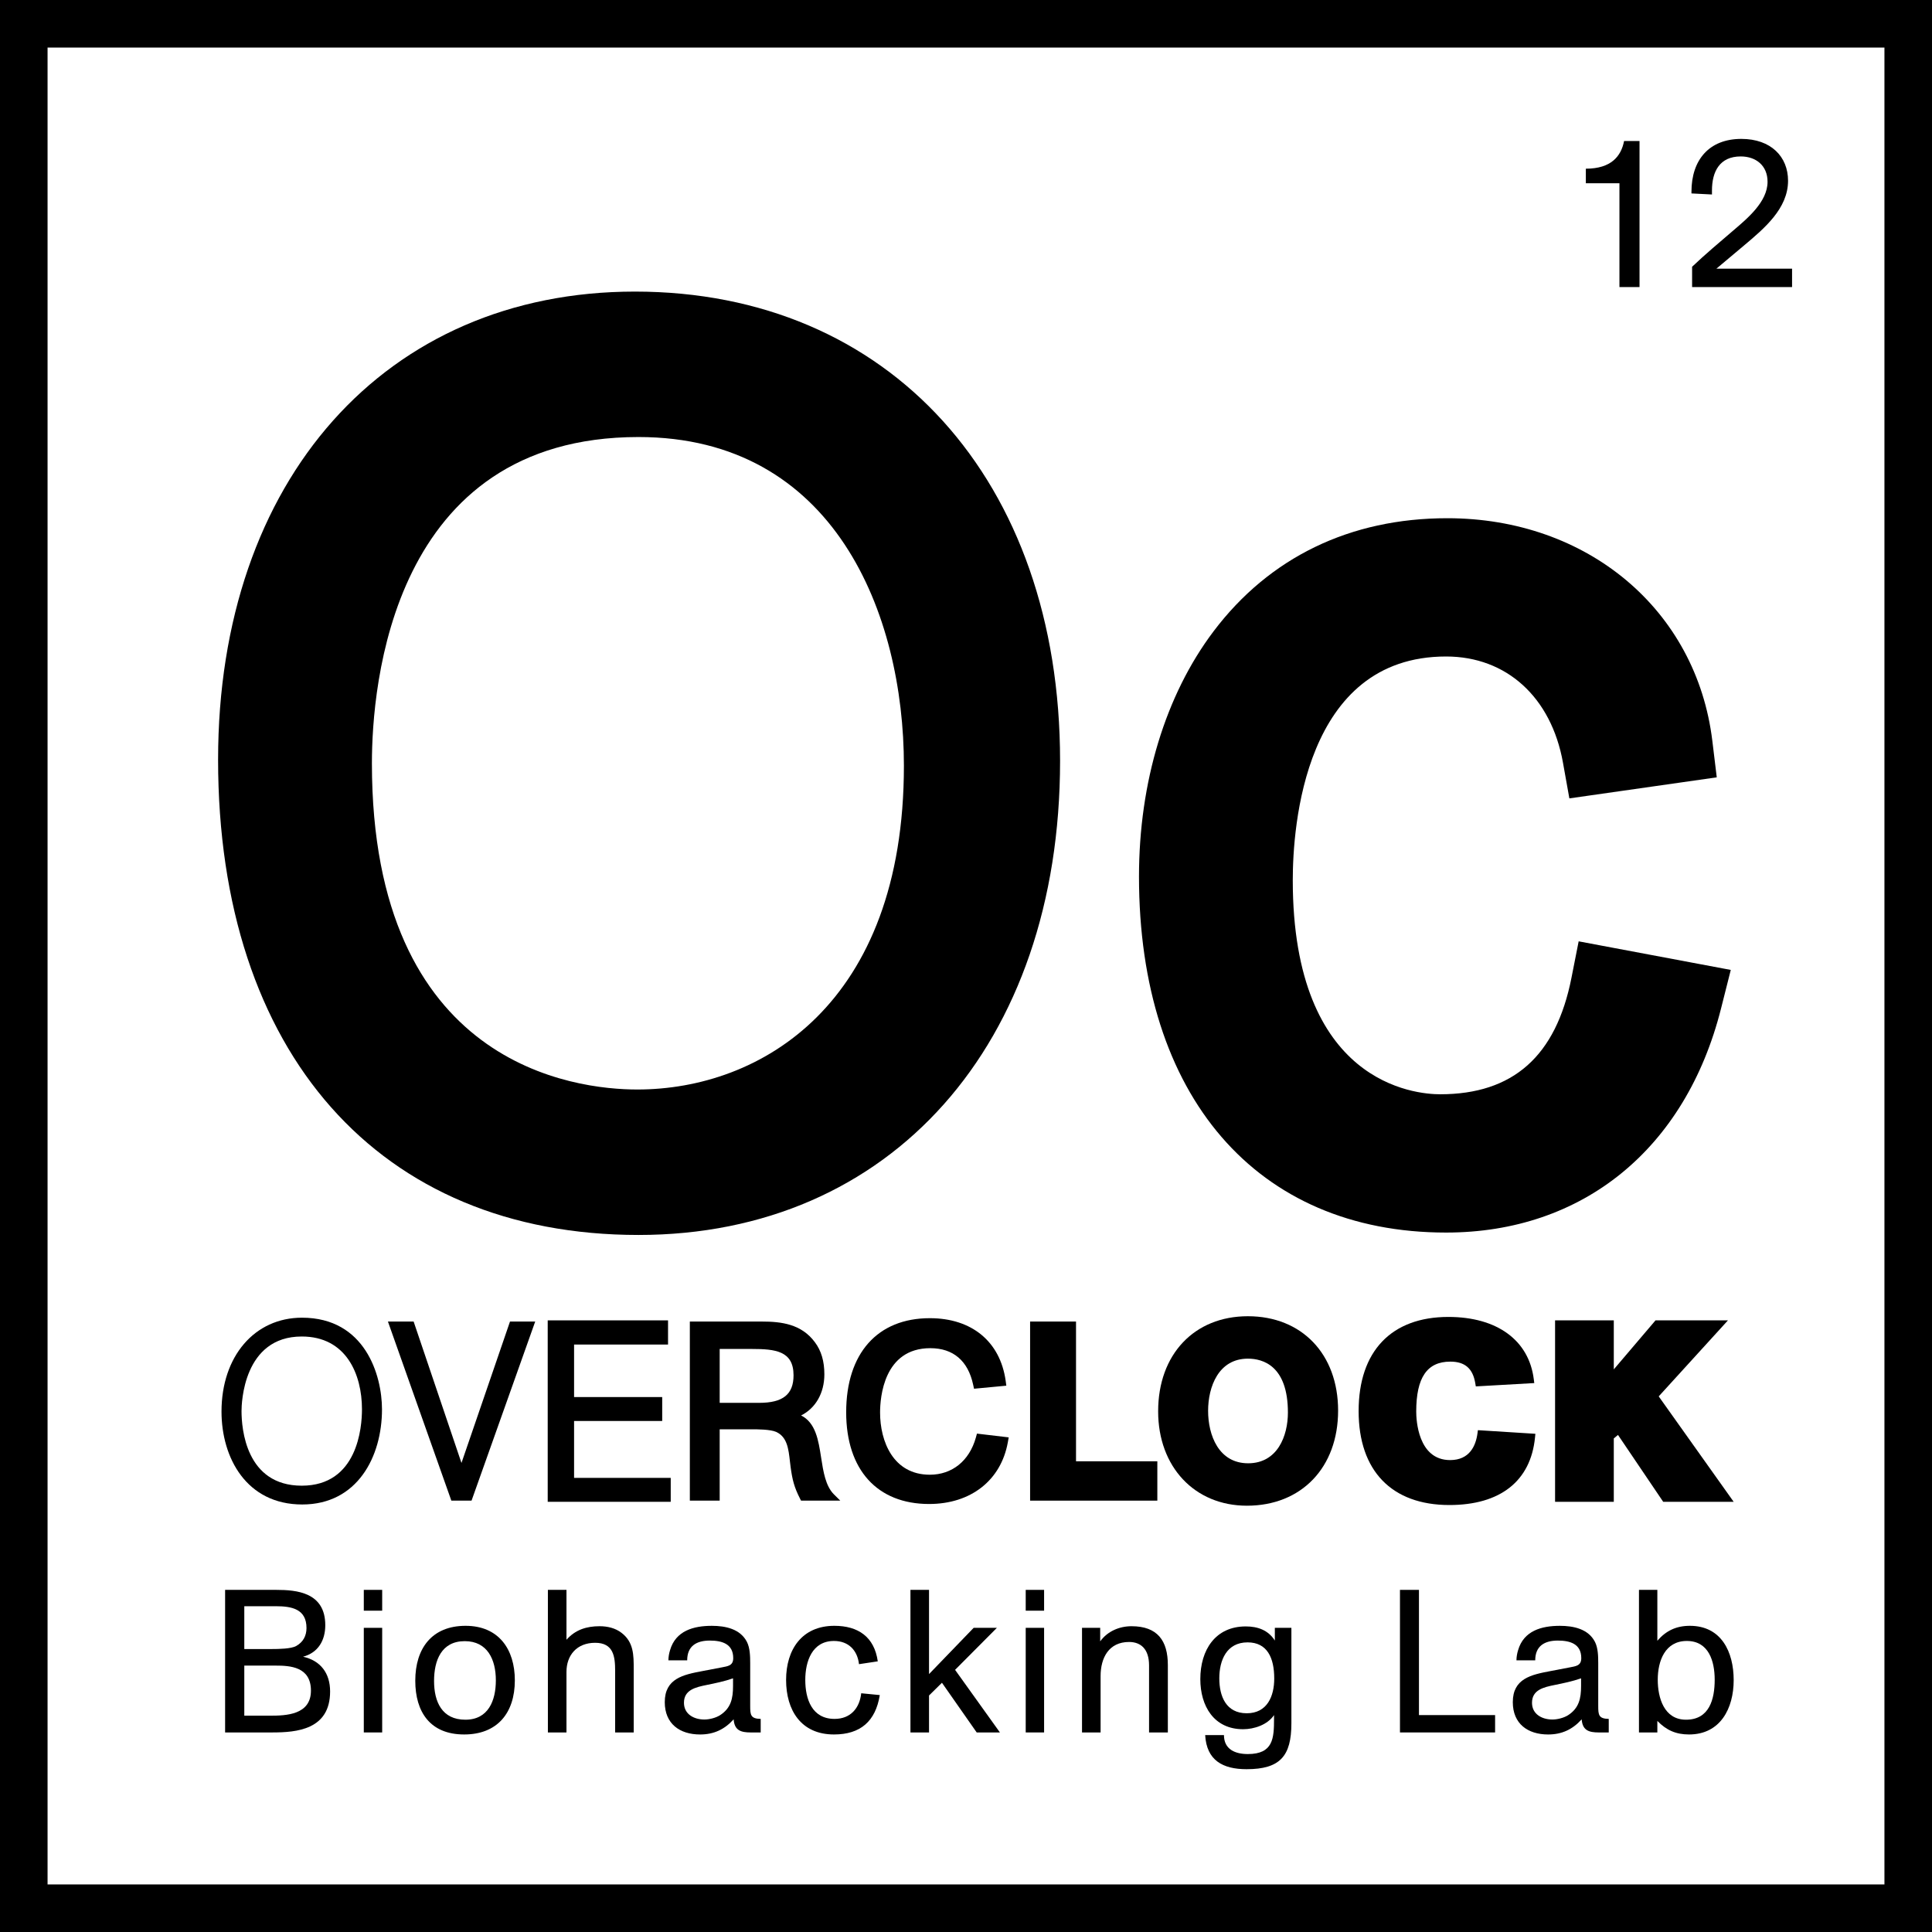
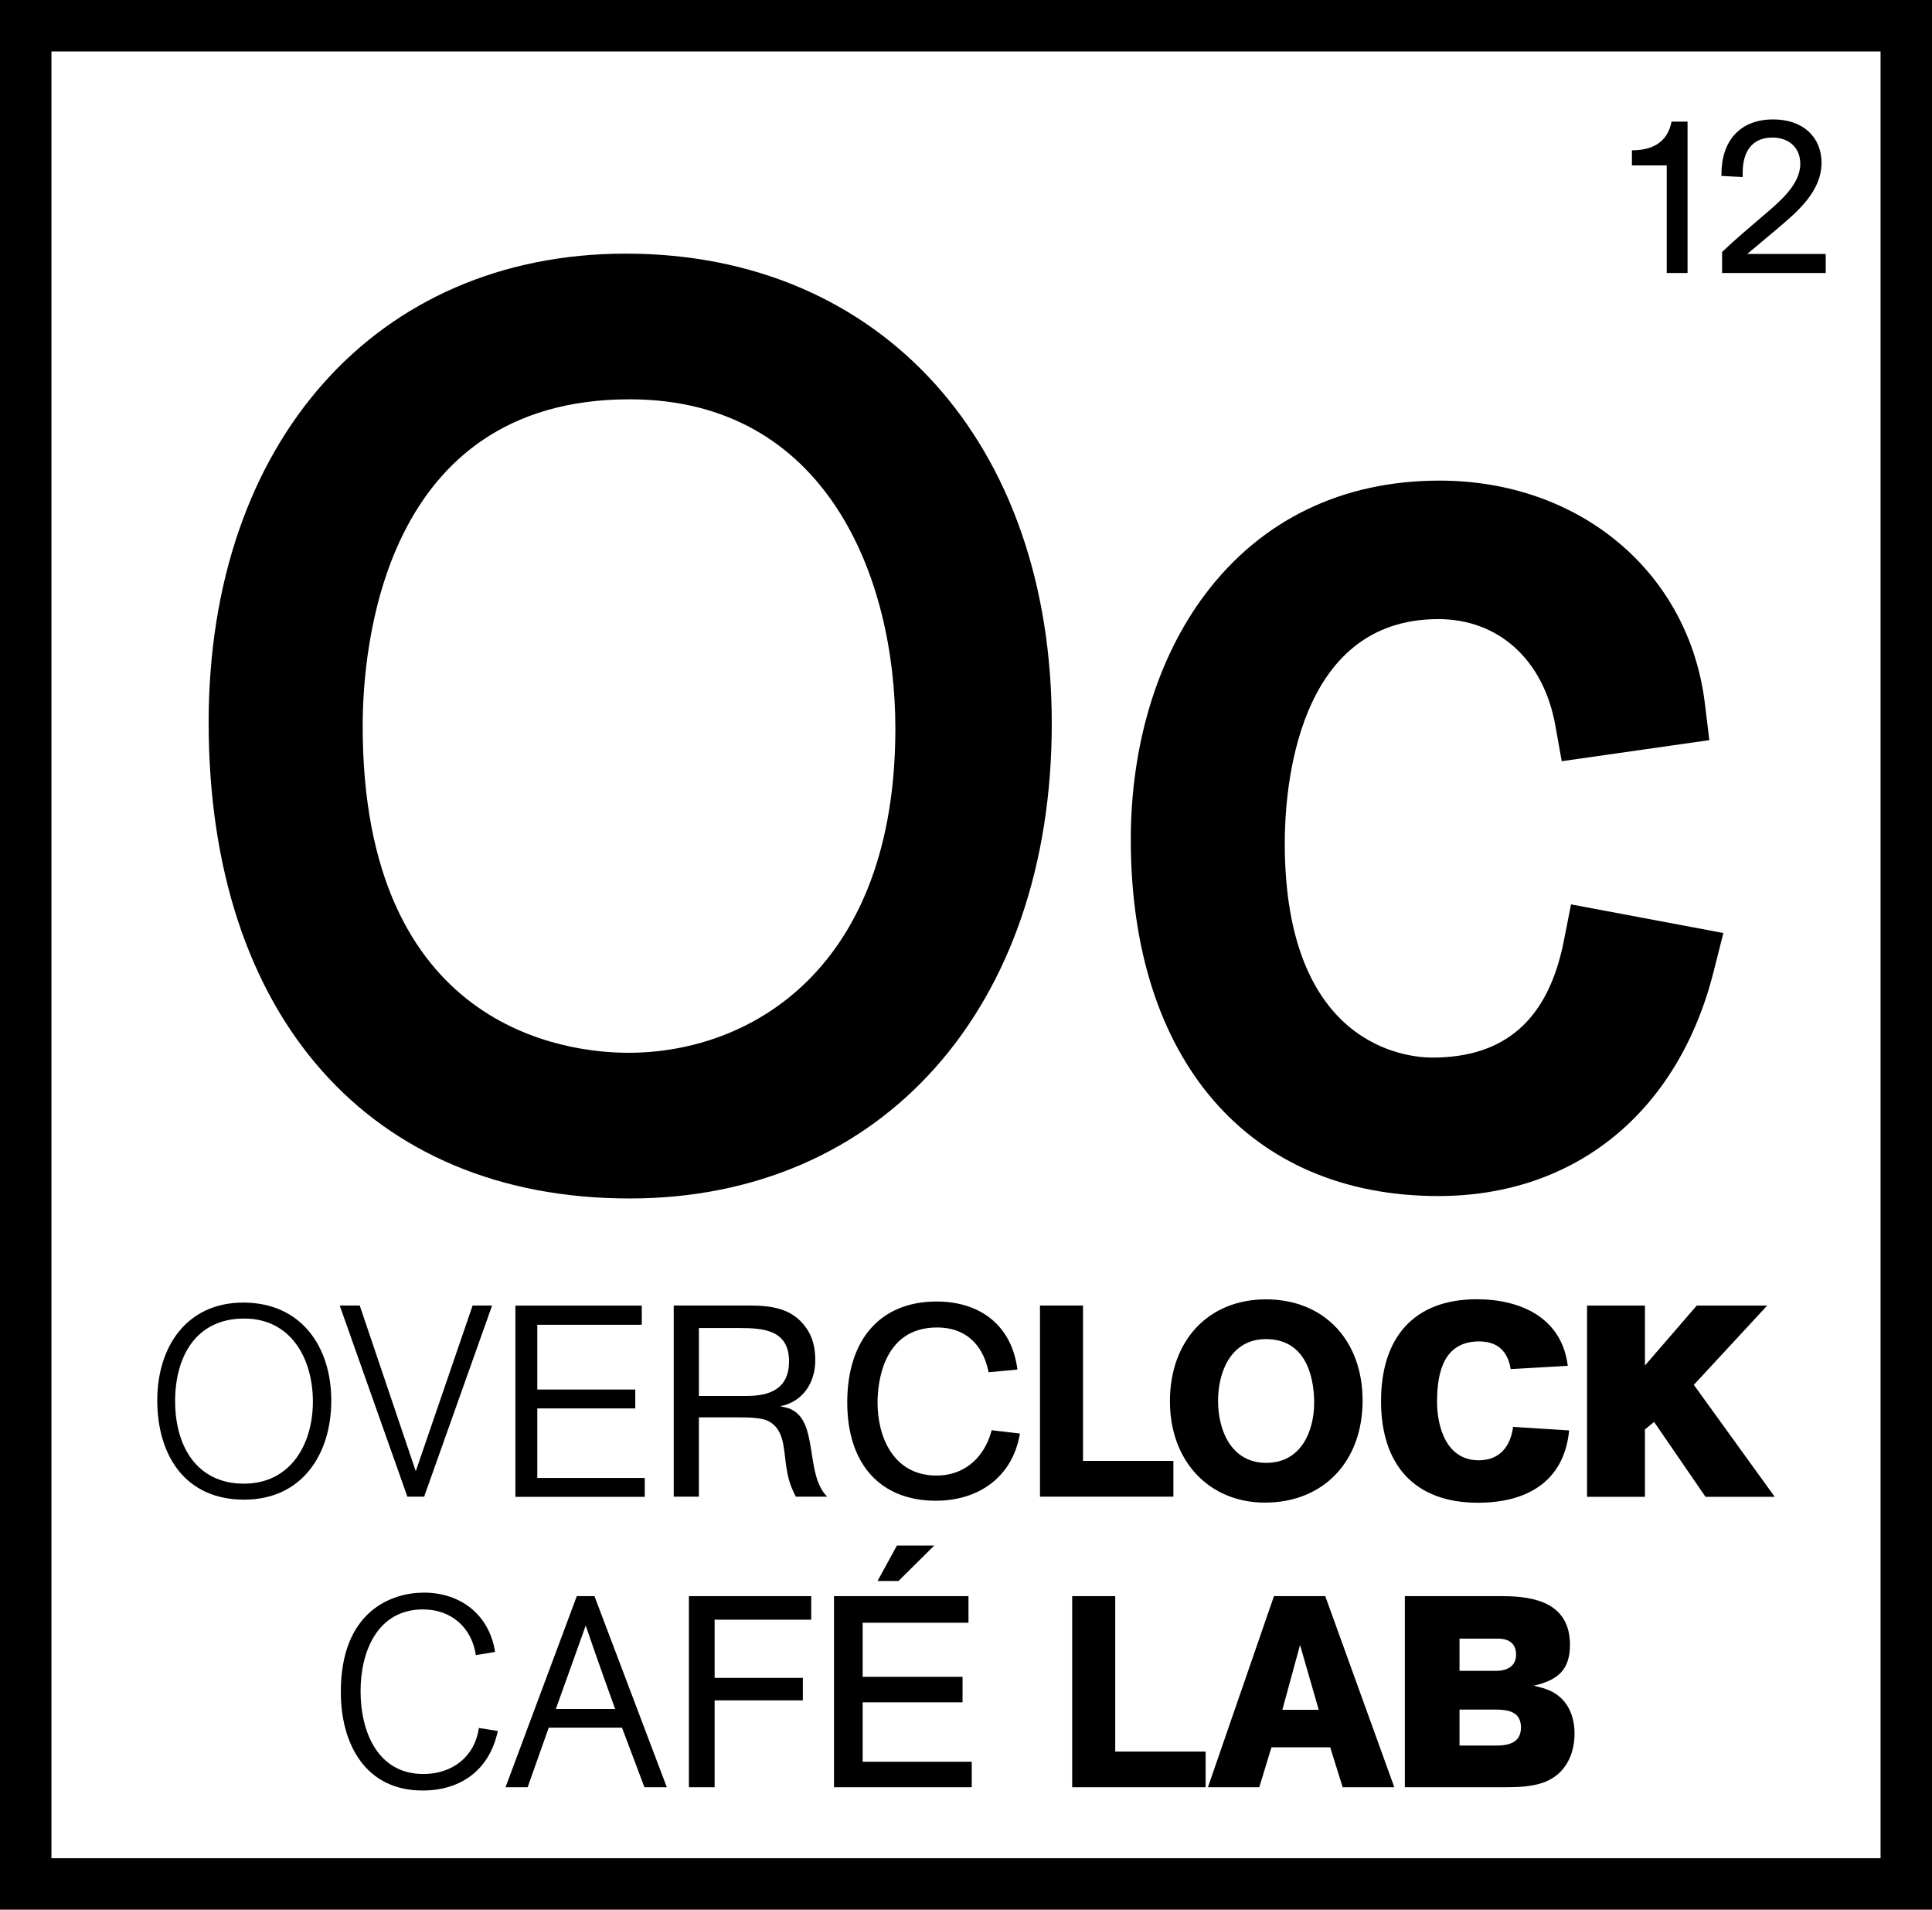
- <svg xmlns="http://www.w3.org/2000/svg" id="_Слой_1" data-name="Слой_1" version="1.1" viewBox="0 0 162.493 162.493">
-   <path d="M53.702,103.868c21.208,0,35.457-16.024,35.457-39.874,0-23.608-14.37-39.47-35.758-39.47-20.969,0-35.058,15.822-35.058,39.37,0,24.656,13.549,39.974,35.359,39.974ZM53.702,36.757c16.476,0,22.322,14.89,22.322,27.641,0,20.104-12.08,27.236-22.423,27.236-5.237,0-22.321-1.978-22.321-27.438,0-6.437,1.617-27.439,22.422-27.439Z" />
-   <path d="M121.624,103.666c11.5,0,20.144-7.041,23.123-18.834l.822-3.256-12.794-2.404-.606,3.069c-1.301,6.591-4.914,9.794-11.046,9.794-2.07,0-12.393-.868-12.393-18.009,0-4.413.929-18.811,12.894-18.811,5.078,0,8.846,3.423,9.832,8.934l.537,3,12.397-1.77-.372-3.068c-1.337-11.026-10.504-18.726-22.294-18.726-8.164,0-14.962,3.291-19.661,9.519-4.041,5.356-6.267,12.68-6.267,20.621,0,18.468,9.896,29.941,25.828,29.941Z" />
-   <path d="M0,0v162.493h162.493V0H0ZM158.493,158.493H4V4h154.493v154.493Z" />
-   <path d="M25.489,139.34c1.273-.34,1.869-1.376,1.869-2.65,0-2.768-2.412-2.972-4.128-2.972h-4.297v11.991h3.974c2.022,0,4.857-.221,4.857-3.448,0-1.546-.814-2.598-2.275-2.921ZM20.547,135.093h2.65c1.324,0,2.581.222,2.581,1.835,0,.662-.289,1.188-.867,1.511-.424.238-1.46.255-2.071.255h-2.293v-3.601ZM22.721,144.299h-2.174v-4.212h2.633c1.205,0,2.972.086,2.972,2.107,0,2.037-2.09,2.105-3.431,2.105Z" />
-   <rect x="30.598" y="136.911" width="1.546" height="8.798" />
-   <rect x="30.598" y="133.718" width="1.546" height="1.75" />
-   <path d="M39.157,136.741c-2.82,0-4.23,1.885-4.23,4.619,0,2.632,1.257,4.519,4.11,4.519,2.787,0,4.264-1.802,4.264-4.552,0-2.616-1.359-4.586-4.144-4.586ZM39.14,144.638c-1.971,0-2.633-1.511-2.633-3.261,0-1.715.611-3.346,2.582-3.346,1.919,0,2.615,1.563,2.615,3.296,0,1.698-.628,3.311-2.564,3.311Z" />
-   <path d="M52.28,137.336c-.526-.408-1.188-.561-1.851-.561-1.087,0-2.037.29-2.785,1.139v-4.196h-1.563v11.992h1.563v-5.096c0-1.393.866-2.445,2.412-2.445,1.545,0,1.681,1.155,1.681,2.36v5.181h1.562v-5.334c0-1.172,0-2.259-1.019-3.04Z" />
-   <path d="M63.096,143.484v-3.601c0-.594-.017-1.274-.272-1.783-.561-1.103-1.817-1.358-2.955-1.358-1.529,0-3.041.408-3.516,2.055-.085.272-.136.577-.136.849h1.58c0-1.206.78-1.664,1.903-1.664,1.019,0,1.969.272,1.969,1.477,0,.662-.492.679-.985.782l-1.597.305c-1.63.306-3.176.629-3.176,2.616,0,1.817,1.257,2.718,2.973,2.718,1.155,0,2.055-.425,2.82-1.274.067.934.611,1.104,1.443,1.104h.832v-1.139c-.849-.017-.883-.34-.883-1.087ZM61.653,141.803c0,1.036-.17,1.868-1.104,2.463-.357.22-.884.356-1.308.356-.867,0-1.716-.441-1.716-1.409,0-1.088.985-1.309,1.902-1.495.748-.153,1.495-.305,2.226-.56v.645Z" />
-   <path d="M70.192,144.57c-1.902,0-2.463-1.665-2.463-3.278,0-1.563.577-3.277,2.412-3.277,1.206,0,1.97.763,2.106,1.952l1.579-.238c-.288-2.054-1.646-2.988-3.651-2.988-2.734,0-4.06,2.004-4.06,4.551,0,2.549,1.257,4.587,4.026,4.587,2.225,0,3.499-1.104,3.855-3.313l-1.562-.152c-.136,1.257-.9,2.156-2.242,2.156Z" />
-   <polygon points="83.844 136.911 81.891 136.911 78.137 140.801 78.137 133.718 76.574 133.718 76.574 145.709 78.137 145.709 78.137 142.601 79.224 141.531 82.146 145.709 84.099 145.709 80.328 140.444 83.844 136.911" />
-   <rect x="86.269" y="133.718" width="1.546" height="1.75" />
-   <rect x="86.269" y="136.911" width="1.546" height="8.798" />
-   <path d="M95.166,136.775c-1.019,0-2.021.424-2.633,1.273v-1.137h-1.529v8.798h1.563v-4.739c0-1.546.697-2.87,2.395-2.87,1.002,0,1.681.611,1.681,1.97v5.639h1.58v-5.673c0-2.038-.866-3.261-3.057-3.261Z" />
-   <path d="M107.222,137.981c-.561-.883-1.444-1.189-2.447-1.189-2.547,0-3.821,1.97-3.821,4.433,0,2.258,1.138,4.213,3.601,4.213.934,0,2.055-.375,2.599-1.189v.305c0,1.648-.069,2.973-2.209,2.973-1.052,0-2.003-.391-2.003-1.597h-1.58c.118,2.123,1.477,2.87,3.482,2.87,2.819,0,3.77-1.104,3.77-3.855v-8.034h-1.392v1.07ZM104.86,144.096c-1.732,0-2.309-1.41-2.309-2.939,0-1.512.611-3.024,2.378-3.024,1.647,0,2.242,1.291,2.242,3.041,0,1.495-.595,2.922-2.311,2.922Z" />
-   <polygon points="119.343 133.718 117.746 133.718 117.746 145.709 125.747 145.709 125.747 144.249 119.343 144.249 119.343 133.718" />
-   <path d="M134.421,143.484v-3.601c0-.594-.017-1.274-.271-1.783-.561-1.103-1.818-1.358-2.955-1.358-1.529,0-3.042.408-3.516,2.055-.085.272-.136.577-.136.849h1.579c0-1.206.781-1.664,1.903-1.664,1.019,0,1.97.272,1.97,1.477,0,.662-.493.679-.986.782l-1.596.305c-1.63.306-3.177.629-3.177,2.616,0,1.817,1.257,2.718,2.973,2.718,1.155,0,2.055-.425,2.82-1.274.067.934.611,1.104,1.443,1.104h.833v-1.139c-.849-.017-.884-.34-.884-1.087ZM132.978,141.803c0,1.036-.17,1.868-1.104,2.463-.357.22-.884.356-1.308.356-.866,0-1.715-.441-1.715-1.409,0-1.088.984-1.309,1.901-1.495.748-.153,1.495-.305,2.226-.56v.645Z" />
-   <path d="M142.127,136.741c-1.137,0-2.004.408-2.734,1.257v-4.28h-1.546v11.991h1.546v-.969c.764.782,1.562,1.139,2.666,1.139,2.633,0,3.754-2.192,3.754-4.57,0-2.377-1.037-4.568-3.686-4.568ZM141.804,144.638c-1.851,0-2.377-1.851-2.377-3.363,0-1.579.611-3.26,2.445-3.26,1.851,0,2.344,1.714,2.344,3.26,0,1.631-.442,3.363-2.412,3.363Z" />
-   <path d="M25.4,110.826c-3.986,0-6.77,3.247-6.77,7.896,0,3.89,2.1,7.814,6.79,7.814,4.633,0,6.708-4.017,6.708-7.999,0-2.863-1.417-7.711-6.728-7.711ZM25.379,124.955c-4.7,0-5.065-4.802-5.065-6.274,0-.642.142-6.273,5.065-6.273,3.734,0,5.065,3.166,5.065,6.129,0,1.506-.365,6.418-5.065,6.418Z" />
-   <polygon points="38.813 123.044 34.789 111.15 32.627 111.15 37.961 126.213 39.66 126.213 45.014 111.15 42.894 111.15 38.813 123.044" />
-   <polygon points="56.186 113.084 56.186 111.051 46.066 111.051 46.066 126.311 56.412 126.311 56.412 124.299 48.283 124.299 48.283 119.513 55.695 119.513 55.695 117.501 48.283 117.501 48.283 113.084 56.186 113.084" />
-   <path d="M66.499,123.412c.143,1.033.29,1.659.789,2.635l.084.165h3.3l-.526-.519c-.713-.704-.902-1.922-1.084-3.099-.224-1.445-.455-2.938-1.685-3.545,1.215-.609,1.957-1.88,1.957-3.46,0-1.101-.26-1.985-.795-2.698-1.131-1.53-2.813-1.741-4.462-1.741h-6.057v15.062h2.51v-5.999h2.727c.418,0,1.53,0,2.024.219.925.424,1.038,1.423,1.157,2.482.02.168.039.336.061.498ZM63.851,117.988h-3.321v-4.532h2.687c1.997,0,3.525.163,3.525,2.215,0,1.603-.891,2.317-2.891,2.317Z" />
-   <path d="M82.077,120.908c-.549,1.958-1.997,3.125-3.872,3.125-3.089,0-4.185-2.816-4.185-5.229,0-1.27.305-5.414,4.226-5.414,1.923,0,3.168,1.06,3.6,3.063l.076.348,2.716-.257-.056-.416c-.464-3.294-2.849-5.261-6.377-5.261-4.405,0-7.036,2.96-7.036,7.917,0,4.829,2.608,7.711,6.974,7.711,3.506,0,6.043-1.985,6.621-5.183l.075-.42-2.671-.316-.091.332Z" />
-   <polygon points="86.638 111.15 86.638 126.213 97.339 126.213 97.339 122.903 90.5 122.903 90.5 111.15 86.638 111.15" />
-   <path d="M104.955,110.703c-4.515,0-7.548,3.214-7.548,7.999,0,4.673,3.07,7.937,7.466,7.937,4.588,0,7.67-3.214,7.67-7.999,0-4.748-3.049-7.937-7.588-7.937ZM104.976,123.071c-2.485,0-3.367-2.376-3.367-4.41,0-2.025.877-4.39,3.346-4.39,1.257,0,3.366.589,3.366,4.533,0,1.968-.876,4.267-3.345,4.267Z" />
-   <path d="M129.104,120.903l.031-.312-4.834-.305-.038.28c-.14,1.02-.652,2.236-2.299,2.236-2.713,0-2.851-3.398-2.851-4.079,0-2.866.913-4.202,2.871-4.202,1.224,0,1.89.577,2.096,1.816l.045.268,4.917-.28-.041-.322c-.409-3.282-3.094-5.241-7.181-5.241-4.799,0-7.551,2.887-7.551,7.92,0,5.02,2.782,7.9,7.633,7.9,4.282,0,6.84-2.017,7.202-5.679Z" />
-   <polygon points="145.33 111.052 139.238 111.052 135.73 115.173 135.73 111.052 130.791 111.052 130.791 126.312 135.73 126.312 135.73 120.979 136.083 120.687 139.886 126.312 145.813 126.312 139.508 117.444 145.33 111.052" />
+ <svg xmlns="http://www.w3.org/2000/svg" id="_Слой_1" data-name="Слой_1" version="1.1" viewBox="0 0 167.323 165.354">
+   <path d="M167.323,165.354H0V0h167.323v165.354ZM4.455,160.899h158.413V4.455H4.455v156.444Z" />
  <g>
-     <path d="M137.893,24.143h-1.688v-8.728h-2.826v-1.227c2.133,0,2.968-1.049,3.217-2.329h1.298v12.284Z" />
-     <path d="M142.316,24.143v-1.707c1.102-1.049,2.293-2.044,3.431-3.022,1.209-1.031,2.915-2.436,2.915-4.124,0-1.369-.978-2.133-2.258-2.133-1.76,0-2.417,1.262-2.417,2.862v.338l-1.725-.089v-.142c0-2.685,1.493-4.444,4.195-4.444,2.488,0,3.929,1.493,3.929,3.52,0,2.346-2.009,4.017-3.697,5.439l-2.329,1.956h6.364v1.546h-8.408Z" />
+     <path d="M31.41,62.867c0-6.637,1.666-28.292,23.119-28.292,16.988,0,23.015,15.352,23.015,28.499,0,20.728-12.455,28.084-23.121,28.084-5.398,0-23.013-2.04-23.013-28.291M54.218,21.961c-21.622,0-36.148,16.315-36.148,40.595,0,25.424,13.97,41.217,36.459,41.217,21.867,0,36.56-16.523,36.56-41.115,0-24.342-14.817-40.696-36.871-40.696" />
+     <path d="M136.061,78.31l-.625,3.164c-1.341,6.795-5.066,10.099-11.389,10.099-2.135,0-12.779-.895-12.779-18.57,0-4.55.96-19.396,13.296-19.396,5.235,0,9.12,3.53,10.138,9.211l.553,3.093,12.784-1.825-.385-3.162c-1.377-11.37-10.829-19.309-22.986-19.309-8.418,0-15.428,3.395-20.273,9.815-4.167,5.522-6.462,13.074-6.462,21.262,0,19.042,10.204,30.871,26.631,30.871,11.857,0,20.769-7.259,23.842-19.42l.848-3.356-13.192-2.478Z" />
+   </g>
+   <g>
+     <path d="M146.152,23.638h-1.802v-9.316h-3.015v-1.308c2.275,0,3.166-1.12,3.432-2.485h1.385v13.109Z" />
+     <path d="M149.143,23.638v-1.821c1.176-1.119,2.446-2.181,3.662-3.226,1.289-1.1,3.11-2.599,3.11-4.4,0-1.462-1.043-2.278-2.409-2.278-1.878,0-2.58,1.348-2.58,3.056v.359l-1.839-.094v-.152c0-2.864,1.593-4.742,4.477-4.742,2.656,0,4.192,1.593,4.192,3.756,0,2.505-2.143,4.287-3.945,5.805l-2.485,2.086h6.792v1.651h-8.974Z" />
+   </g>
+   <g>
+     <g>
+       <path d="M21.074,112.787c-4.922,0-7.454,3.844-7.454,8.461,0,4.735,2.391,8.603,7.524,8.603,5.016,0,7.547-3.938,7.547-8.579,0-4.688-2.625-8.485-7.618-8.485ZM21.121,128.467c-4.032,0-5.954-3.188-5.954-7.148,0-3.797,1.758-7.149,5.977-7.149,4.078,0,5.954,3.493,5.954,7.196s-1.946,7.101-5.977,7.101Z" />
+       <polygon points="36.734 129.592 42.618 113.044 40.931 113.044 36.008 127.389 31.156 113.044 29.422 113.044 35.281 129.592 36.734 129.592" />
+       <polygon points="55.839 127.973 46.533 127.973 46.533 121.951 55.018 121.951 55.018 120.316 46.533 120.316 46.533 114.709 55.581 114.709 55.581 113.05 44.637 113.05 44.637 129.608 55.839 129.608 55.839 127.973" />
+       <path d="M68.499,122.022c-.305-.141-.609-.188-.938-.258,1.969-.375,3.047-2.039,3.047-3.985,0-1.054-.211-2.039-.844-2.882-1.196-1.618-2.953-1.852-4.828-1.852h-6.587v16.548h2.18v-6.867h3.469c.773,0,1.875.023,2.461.281,1.43.656,1.406,2.32,1.594,3.679.165,1.196.328,1.852.868,2.906h2.719c-1.946-1.922-.727-6.469-3.141-7.57ZM64.678,120.873h-4.148v-5.883h3.422c2.086,0,4.383.117,4.383,2.882,0,2.368-1.641,3-3.656,3Z" />
+       <path d="M85.853,123.953c-.669,2.388-2.442,3.812-4.741,3.812-3.772,0-5.111-3.397-5.111-6.306,0-1.528.372-6.517,5.158-6.517,2.337,0,3.913,1.334,4.435,3.757l.026.121,2.494-.235-.02-.145c-.508-3.598-3.118-5.745-6.983-5.745-4.843,0-7.734,3.267-7.734,8.741,0,5.328,2.865,8.508,7.664,8.508,3.848,0,6.631-2.173,7.263-5.67l.026-.146-2.446-.289-.032.114Z" />
+       <polygon points="101.623 126.498 93.795 126.498 93.795 113.044 90.069 113.044 90.069 129.592 101.623 129.592 101.623 126.498" />
+       <path d="M109.548,130.107c5.061,0,8.461-3.551,8.461-8.835,0-5.243-3.362-8.765-8.367-8.765-4.976,0-8.319,3.551-8.319,8.835,0,5.161,3.383,8.765,8.225,8.765ZM105.491,121.295c0-2.466,1.087-5.345,4.15-5.345,3.767,0,4.173,3.853,4.173,5.51,0,2.401-1.087,5.205-4.15,5.205-3.08,0-4.173-2.892-4.173-5.369Z" />
+       <path d="M127.998,130.119c4.078,0,7.454-1.708,7.898-6.261l-4.851-.308c-.234,1.731-1.195,2.893-2.976,2.893-2.837,0-3.611-2.941-3.611-5.075,0-2.538.587-5.217,3.634-5.217,1.594,0,2.485.829,2.742,2.395l4.946-.285c-.516-4.174-4.102-5.762-7.876-5.762-5.461,0-8.297,3.32-8.297,8.822,0,5.525,2.906,8.798,8.391,8.798Z" />
+       <polygon points="146.696 119.91 153.045 113.05 146.946 113.05 142.462 118.235 142.462 113.05 137.448 113.05 137.448 129.608 142.462 129.608 142.462 123.769 143.254 123.123 147.71 129.608 153.703 129.608 146.696 119.91" />
+     </g>
+     <path d="M36.665,153.606c-3.985,0-5.438-3.703-5.438-7.172,0-3.422,1.453-7.079,5.415-7.079,2.438,0,4.219,1.57,4.57,3.961l1.665-.281c-.493-3.188-2.953-5.133-6.165-5.133-2.766,0-7.195,1.57-7.195,8.602,0,4.477,2.11,8.532,7.079,8.532,3.375,0,5.813-1.828,6.516-5.157l-1.641-.257c-.352,2.507-2.321,3.985-4.806,3.985Z" />
+     <path d="M49.954,138.206l-6.173,16.548h1.915l1.828-5.163h6.344l1.945,5.163h1.938l-6.267-16.548h-1.531ZM53.276,147.98h-5.137l2.588-7.228c.28.83,1.045,3.063,2.549,7.228Z" />
+     <polygon points="59.663 154.754 61.891 154.754 61.891 147.231 69.532 147.231 69.532 145.285 61.891 145.285 61.891 140.246 70.258 140.246 70.258 138.206 59.663 138.206 59.663 154.754" />
+     <polygon points="74.712 147.402 83.362 147.402 83.362 145.191 74.712 145.191 74.712 140.509 83.877 140.509 83.877 138.206 72.23 138.206 72.23 154.754 84.159 154.754 84.159 152.544 74.712 152.544 74.712 147.402" />
+     <polygon points="77.678 133.825 76.002 136.893 77.818 136.893 80.912 133.825 77.678 133.825" />
+     <polygon points="96.585 138.206 92.858 138.206 92.858 154.754 104.414 154.754 104.414 151.66 96.585 151.66 96.585 138.206" />
+     <path d="M114.774,138.206h-4.441l-5.657,16.367-.063.181h4.448l1.054-3.458h5.09l1.049,3.361.029.096h4.473l-5.948-16.457-.034-.091ZM114.21,148.049h-3.151l1.533-5.617,1.618,5.617Z" />
+     <path d="M134.421,146.481c-.493-.258-1.055-.399-1.594-.516,1.993-.469,3.141-1.29,3.141-3.54,0-3.563-2.953-4.219-5.836-4.219h-8.462v16.548h8.672c1.102,0,2.391-.047,3.422-.445,1.781-.68,2.601-2.368,2.601-4.196,0-1.5-.563-2.906-1.945-3.633ZM126.404,141.887h3.352c.89,0,1.546.398,1.546,1.382,0,1.031-.82,1.406-1.733,1.406h-3.165v-2.789ZM129.545,151.145h-3.141v-3.117h3.117c1.102,0,2.204.188,2.204,1.547,0,1.335-1.079,1.57-2.18,1.57Z" />
  </g>
</svg>
